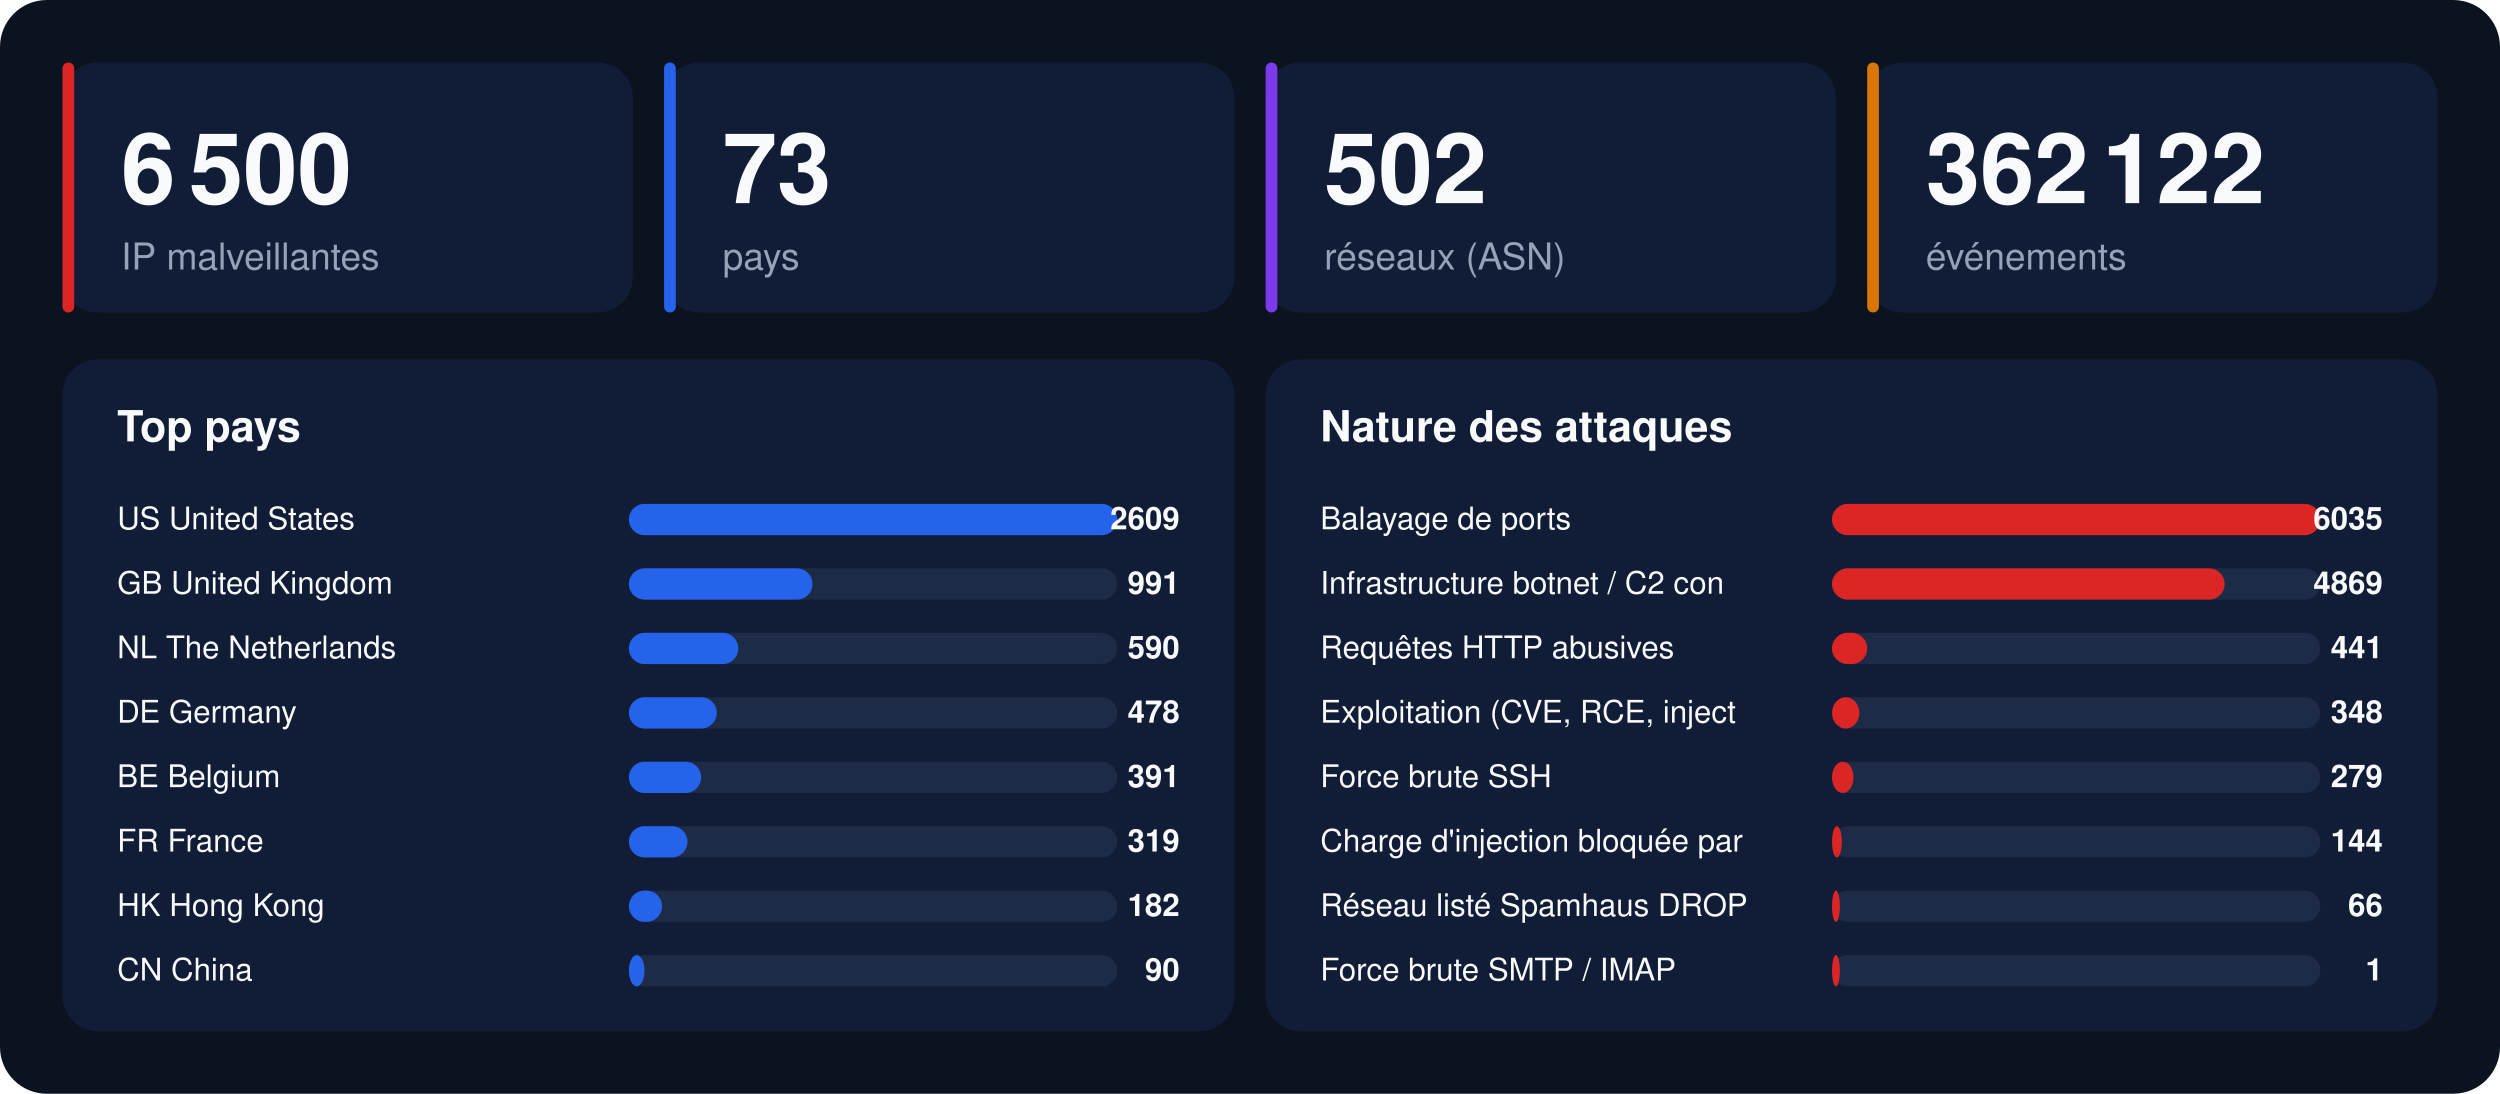
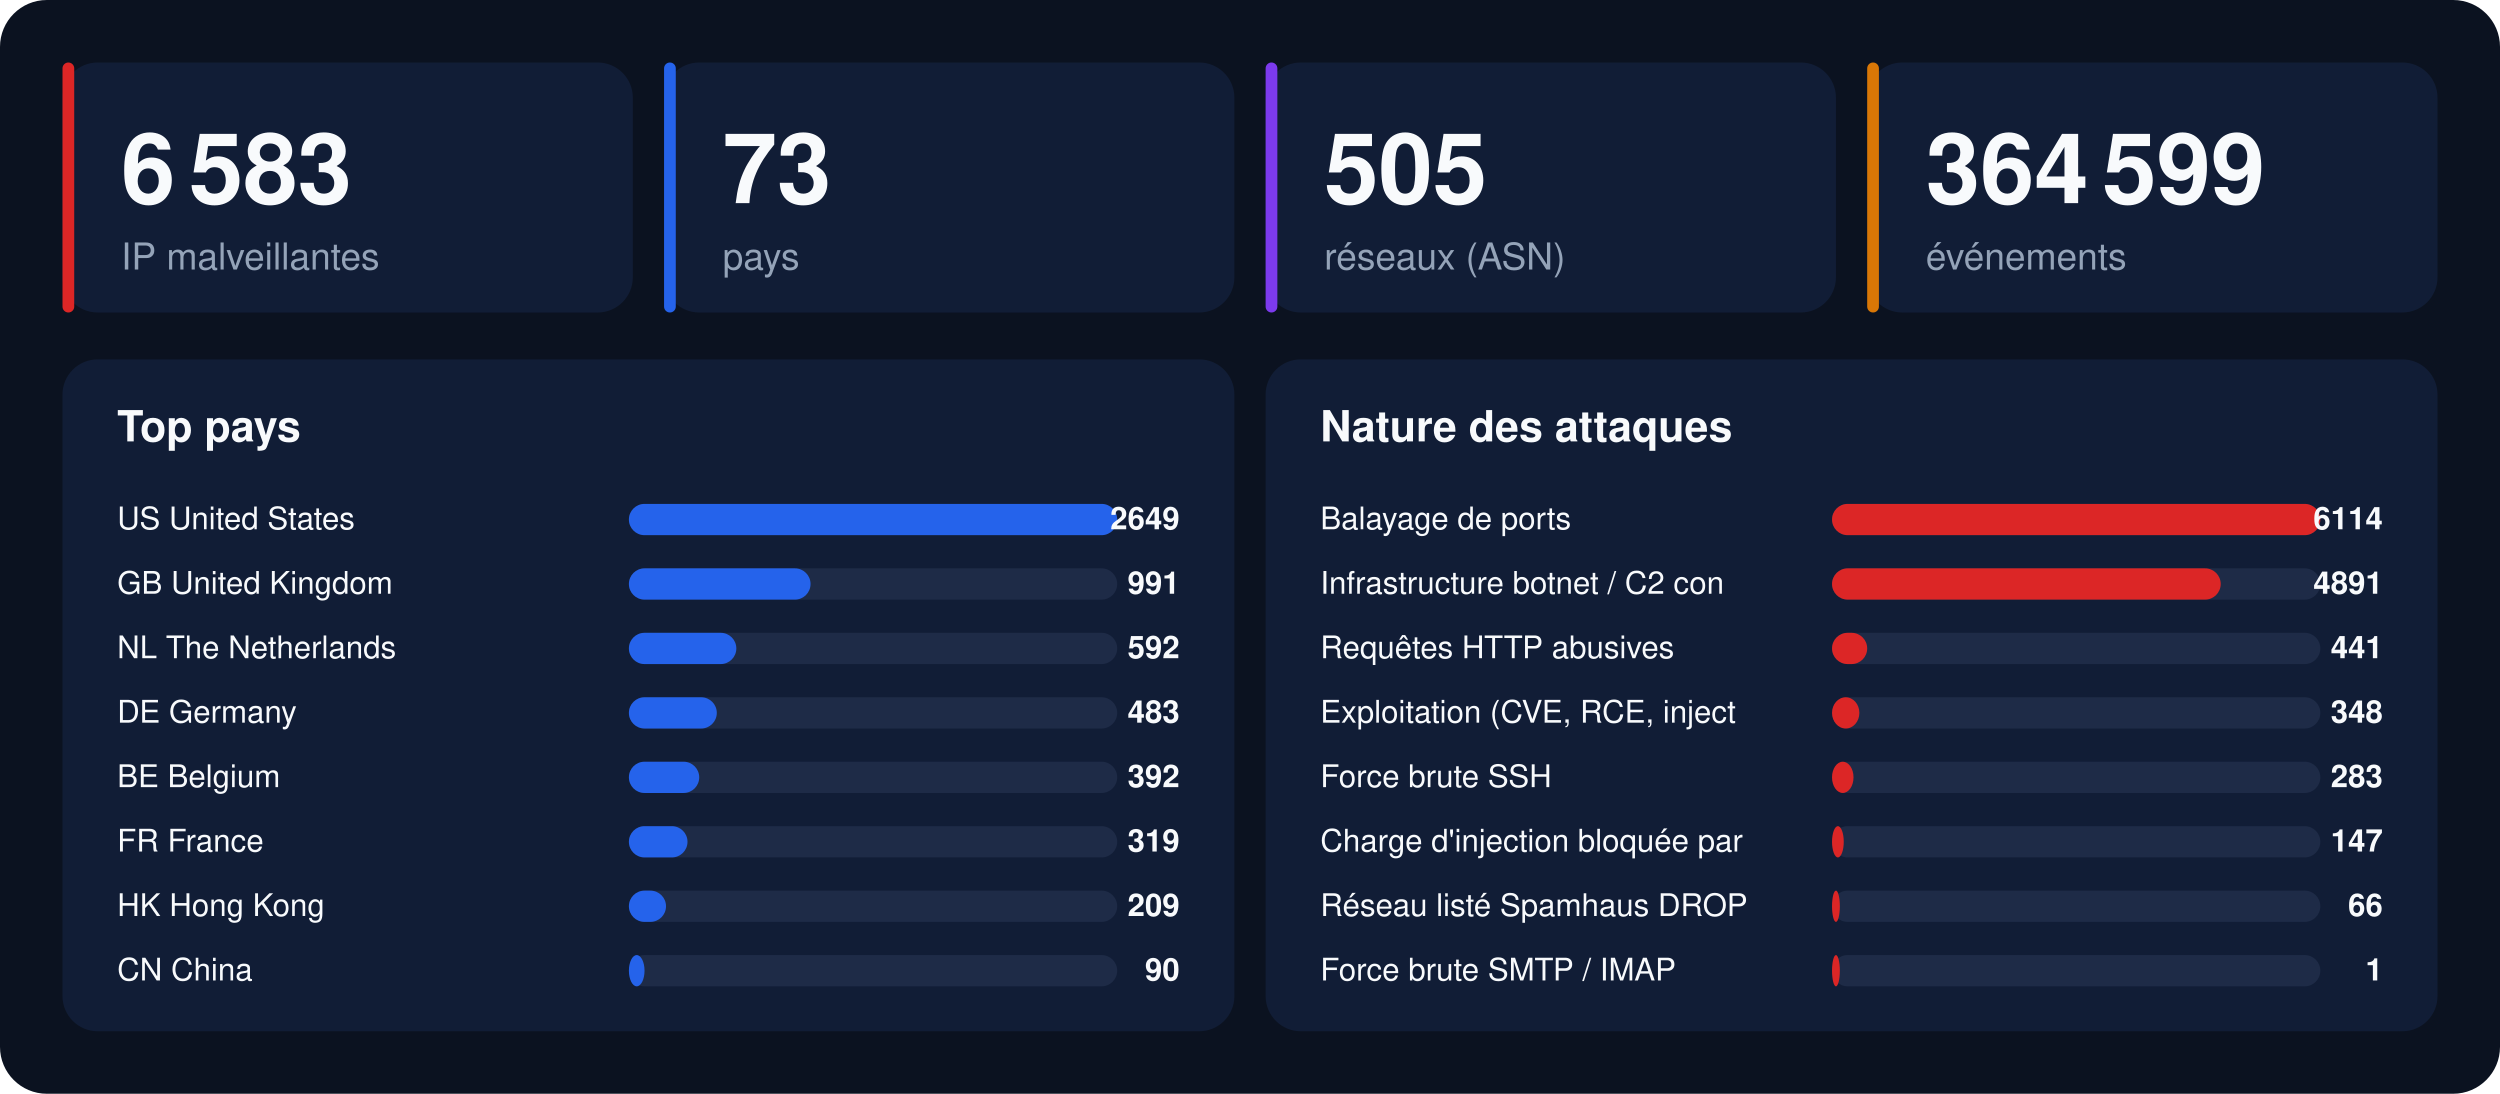
<svg xmlns="http://www.w3.org/2000/svg" width="1280" height="560" viewBox="0 0 1280 560" font-family="-apple-system,BlinkMacSystemFont,'Segoe UI',Helvetica,Arial,sans-serif">
  <rect width="1280" height="560" rx="24" fill="#0b1220" />
  <rect x="32" y="32" width="292" height="128" rx="18" fill="#111d36" />
  <rect x="32" y="32" width="6" height="128" rx="3" fill="#dc2626" />
-   <text x="62" y="104" font-size="50" font-weight="800" fill="#f8fafc">6 500</text>
+   <text x="62" y="104" font-size="50" font-weight="800" fill="#f8fafc">6 583</text>
  <text x="62" y="138" font-size="19" fill="#94a3b8">IP malveillantes</text>
  <rect x="340" y="32" width="292" height="128" rx="18" fill="#111d36" />
  <rect x="340" y="32" width="6" height="128" rx="3" fill="#2563eb" />
  <text x="370" y="104" font-size="50" font-weight="800" fill="#f8fafc">73</text>
  <text x="370" y="138" font-size="19" fill="#94a3b8">pays</text>
  <rect x="648" y="32" width="292" height="128" rx="18" fill="#111d36" />
  <rect x="648" y="32" width="6" height="128" rx="3" fill="#7c3aed" />
-   <text x="678" y="104" font-size="50" font-weight="800" fill="#f8fafc">502</text>
+   <text x="678" y="104" font-size="50" font-weight="800" fill="#f8fafc">505</text>
  <text x="678" y="138" font-size="19" fill="#94a3b8">réseaux (ASN)</text>
  <rect x="956" y="32" width="292" height="128" rx="18" fill="#111d36" />
  <rect x="956" y="32" width="6" height="128" rx="3" fill="#d97706" />
-   <text x="986" y="104" font-size="50" font-weight="800" fill="#f8fafc">362 122</text>
+   <text x="986" y="104" font-size="50" font-weight="800" fill="#f8fafc">364 599</text>
  <text x="986" y="138" font-size="19" fill="#94a3b8">événements</text>
  <rect x="32" y="184" width="600" height="344" rx="18" fill="#111d36" />
  <text x="60" y="226" font-size="22" font-weight="700" fill="#f8fafc">Top pays</text>
  <text x="60" y="271" font-size="16" fill="#f8fafc">US  United States</text>
  <rect x="322" y="258" width="250" height="16" rx="8" fill="#1e2b47" />
  <rect x="322" y="258" width="250" height="16" rx="8" fill="#2563eb" />
-   <text x="604" y="271" font-size="16" font-weight="700" text-anchor="end" fill="#f8fafc">2609</text>
+   <text x="604" y="271" font-size="16" font-weight="700" text-anchor="end" fill="#f8fafc">2649</text>
  <text x="60" y="304" font-size="16" fill="#f8fafc">GB  United Kingdom</text>
  <rect x="322" y="291" width="250" height="16" rx="8" fill="#1e2b47" />
-   <rect x="322" y="291" width="94" height="16" rx="8" fill="#2563eb" />
+   <rect x="322" y="291" width="93" height="16" rx="8" fill="#2563eb" />
  <text x="604" y="304" font-size="16" font-weight="700" text-anchor="end" fill="#f8fafc">991</text>
  <text x="60" y="337" font-size="16" fill="#f8fafc">NL  The Netherlands</text>
  <rect x="322" y="324" width="250" height="16" rx="8" fill="#1e2b47" />
-   <rect x="322" y="324" width="56" height="16" rx="8" fill="#2563eb" />
-   <text x="604" y="337" font-size="16" font-weight="700" text-anchor="end" fill="#f8fafc">590</text>
+   <rect x="322" y="324" width="55" height="16" rx="8" fill="#2563eb" />
+   <text x="604" y="337" font-size="16" font-weight="700" text-anchor="end" fill="#f8fafc">592</text>
  <text x="60" y="370" font-size="16" fill="#f8fafc">DE  Germany</text>
  <rect x="322" y="357" width="250" height="16" rx="8" fill="#1e2b47" />
  <rect x="322" y="357" width="45" height="16" rx="8" fill="#2563eb" />
-   <text x="604" y="370" font-size="16" font-weight="700" text-anchor="end" fill="#f8fafc">478</text>
+   <text x="604" y="370" font-size="16" font-weight="700" text-anchor="end" fill="#f8fafc">483</text>
  <text x="60" y="403" font-size="16" fill="#f8fafc">BE  Belgium</text>
  <rect x="322" y="390" width="250" height="16" rx="8" fill="#1e2b47" />
-   <rect x="322" y="390" width="37" height="16" rx="8" fill="#2563eb" />
-   <text x="604" y="403" font-size="16" font-weight="700" text-anchor="end" fill="#f8fafc">391</text>
+   <rect x="322" y="390" width="36" height="16" rx="8" fill="#2563eb" />
+   <text x="604" y="403" font-size="16" font-weight="700" text-anchor="end" fill="#f8fafc">392</text>
  <text x="60" y="436" font-size="16" fill="#f8fafc">FR  France</text>
  <rect x="322" y="423" width="250" height="16" rx="8" fill="#1e2b47" />
  <rect x="322" y="423" width="30" height="16" rx="8" fill="#2563eb" />
  <text x="604" y="436" font-size="16" font-weight="700" text-anchor="end" fill="#f8fafc">319</text>
  <text x="60" y="469" font-size="16" fill="#f8fafc">HK  Hong Kong</text>
  <rect x="322" y="456" width="250" height="16" rx="8" fill="#1e2b47" />
-   <rect x="322" y="456" width="17" height="16" rx="8" fill="#2563eb" />
-   <text x="604" y="469" font-size="16" font-weight="700" text-anchor="end" fill="#f8fafc">182</text>
+   <rect x="322" y="456" width="19" height="16" rx="8" fill="#2563eb" />
+   <text x="604" y="469" font-size="16" font-weight="700" text-anchor="end" fill="#f8fafc">209</text>
  <text x="60" y="502" font-size="16" fill="#f8fafc">CN  China</text>
  <rect x="322" y="489" width="250" height="16" rx="8" fill="#1e2b47" />
  <rect x="322" y="489" width="8" height="16" rx="8" fill="#2563eb" />
  <text x="604" y="502" font-size="16" font-weight="700" text-anchor="end" fill="#f8fafc">90</text>
  <rect x="648" y="184" width="600" height="344" rx="18" fill="#111d36" />
  <text x="676" y="226" font-size="22" font-weight="700" fill="#f8fafc">Nature des attaques</text>
  <text x="676" y="271" font-size="16" fill="#f8fafc">Balayage de ports</text>
  <rect x="938" y="258" width="250" height="16" rx="8" fill="#1e2b47" />
  <rect x="938" y="258" width="250" height="16" rx="8" fill="#dc2626" />
-   <text x="1220" y="271" font-size="16" font-weight="700" text-anchor="end" fill="#f8fafc">6035</text>
+   <text x="1220" y="271" font-size="16" font-weight="700" text-anchor="end" fill="#f8fafc">6114</text>
  <text x="676" y="304" font-size="16" fill="#f8fafc">Infrastructure botnet / C2 con</text>
  <rect x="938" y="291" width="250" height="16" rx="8" fill="#1e2b47" />
-   <rect x="938" y="291" width="201" height="16" rx="8" fill="#dc2626" />
-   <text x="1220" y="304" font-size="16" font-weight="700" text-anchor="end" fill="#f8fafc">4869</text>
+   <rect x="938" y="291" width="199" height="16" rx="8" fill="#dc2626" />
+   <text x="1220" y="304" font-size="16" font-weight="700" text-anchor="end" fill="#f8fafc">4891</text>
  <text x="676" y="337" font-size="16" fill="#f8fafc">Requêtes HTTP abusives</text>
  <rect x="938" y="324" width="250" height="16" rx="8" fill="#1e2b47" />
  <rect x="938" y="324" width="18" height="16" rx="8" fill="#dc2626" />
  <text x="1220" y="337" font-size="16" font-weight="700" text-anchor="end" fill="#f8fafc">441</text>
  <text x="676" y="370" font-size="16" fill="#f8fafc">Exploitation (CVE, RCE, inject</text>
  <rect x="938" y="357" width="250" height="16" rx="8" fill="#1e2b47" />
  <rect x="938" y="357" width="14" height="16" rx="8" fill="#dc2626" />
  <text x="1220" y="370" font-size="16" font-weight="700" text-anchor="end" fill="#f8fafc">348</text>
  <text x="676" y="403" font-size="16" fill="#f8fafc">Force brute SSH</text>
  <rect x="938" y="390" width="250" height="16" rx="8" fill="#1e2b47" />
  <rect x="938" y="390" width="11" height="16" rx="8" fill="#dc2626" />
-   <text x="1220" y="403" font-size="16" font-weight="700" text-anchor="end" fill="#f8fafc">279</text>
+   <text x="1220" y="403" font-size="16" font-weight="700" text-anchor="end" fill="#f8fafc">283</text>
  <text x="676" y="436" font-size="16" fill="#f8fafc">Charge d'injection bloquée par</text>
  <rect x="938" y="423" width="250" height="16" rx="8" fill="#1e2b47" />
-   <rect x="938" y="423" width="5" height="16" rx="8" fill="#dc2626" />
-   <text x="1220" y="436" font-size="16" font-weight="700" text-anchor="end" fill="#f8fafc">144</text>
+   <rect x="938" y="423" width="6" height="16" rx="8" fill="#dc2626" />
+   <text x="1220" y="436" font-size="16" font-weight="700" text-anchor="end" fill="#f8fafc">147</text>
  <text x="676" y="469" font-size="16" fill="#f8fafc">Réseau listé Spamhaus DROP</text>
  <rect x="938" y="456" width="250" height="16" rx="8" fill="#1e2b47" />
  <rect x="938" y="456" width="4" height="16" rx="8" fill="#dc2626" />
  <text x="1220" y="469" font-size="16" font-weight="700" text-anchor="end" fill="#f8fafc">66</text>
  <text x="676" y="502" font-size="16" fill="#f8fafc">Force brute SMTP / IMAP</text>
  <rect x="938" y="489" width="250" height="16" rx="8" fill="#1e2b47" />
  <rect x="938" y="489" width="4" height="16" rx="8" fill="#dc2626" />
  <text x="1220" y="502" font-size="16" font-weight="700" text-anchor="end" fill="#f8fafc">1</text>
</svg>
